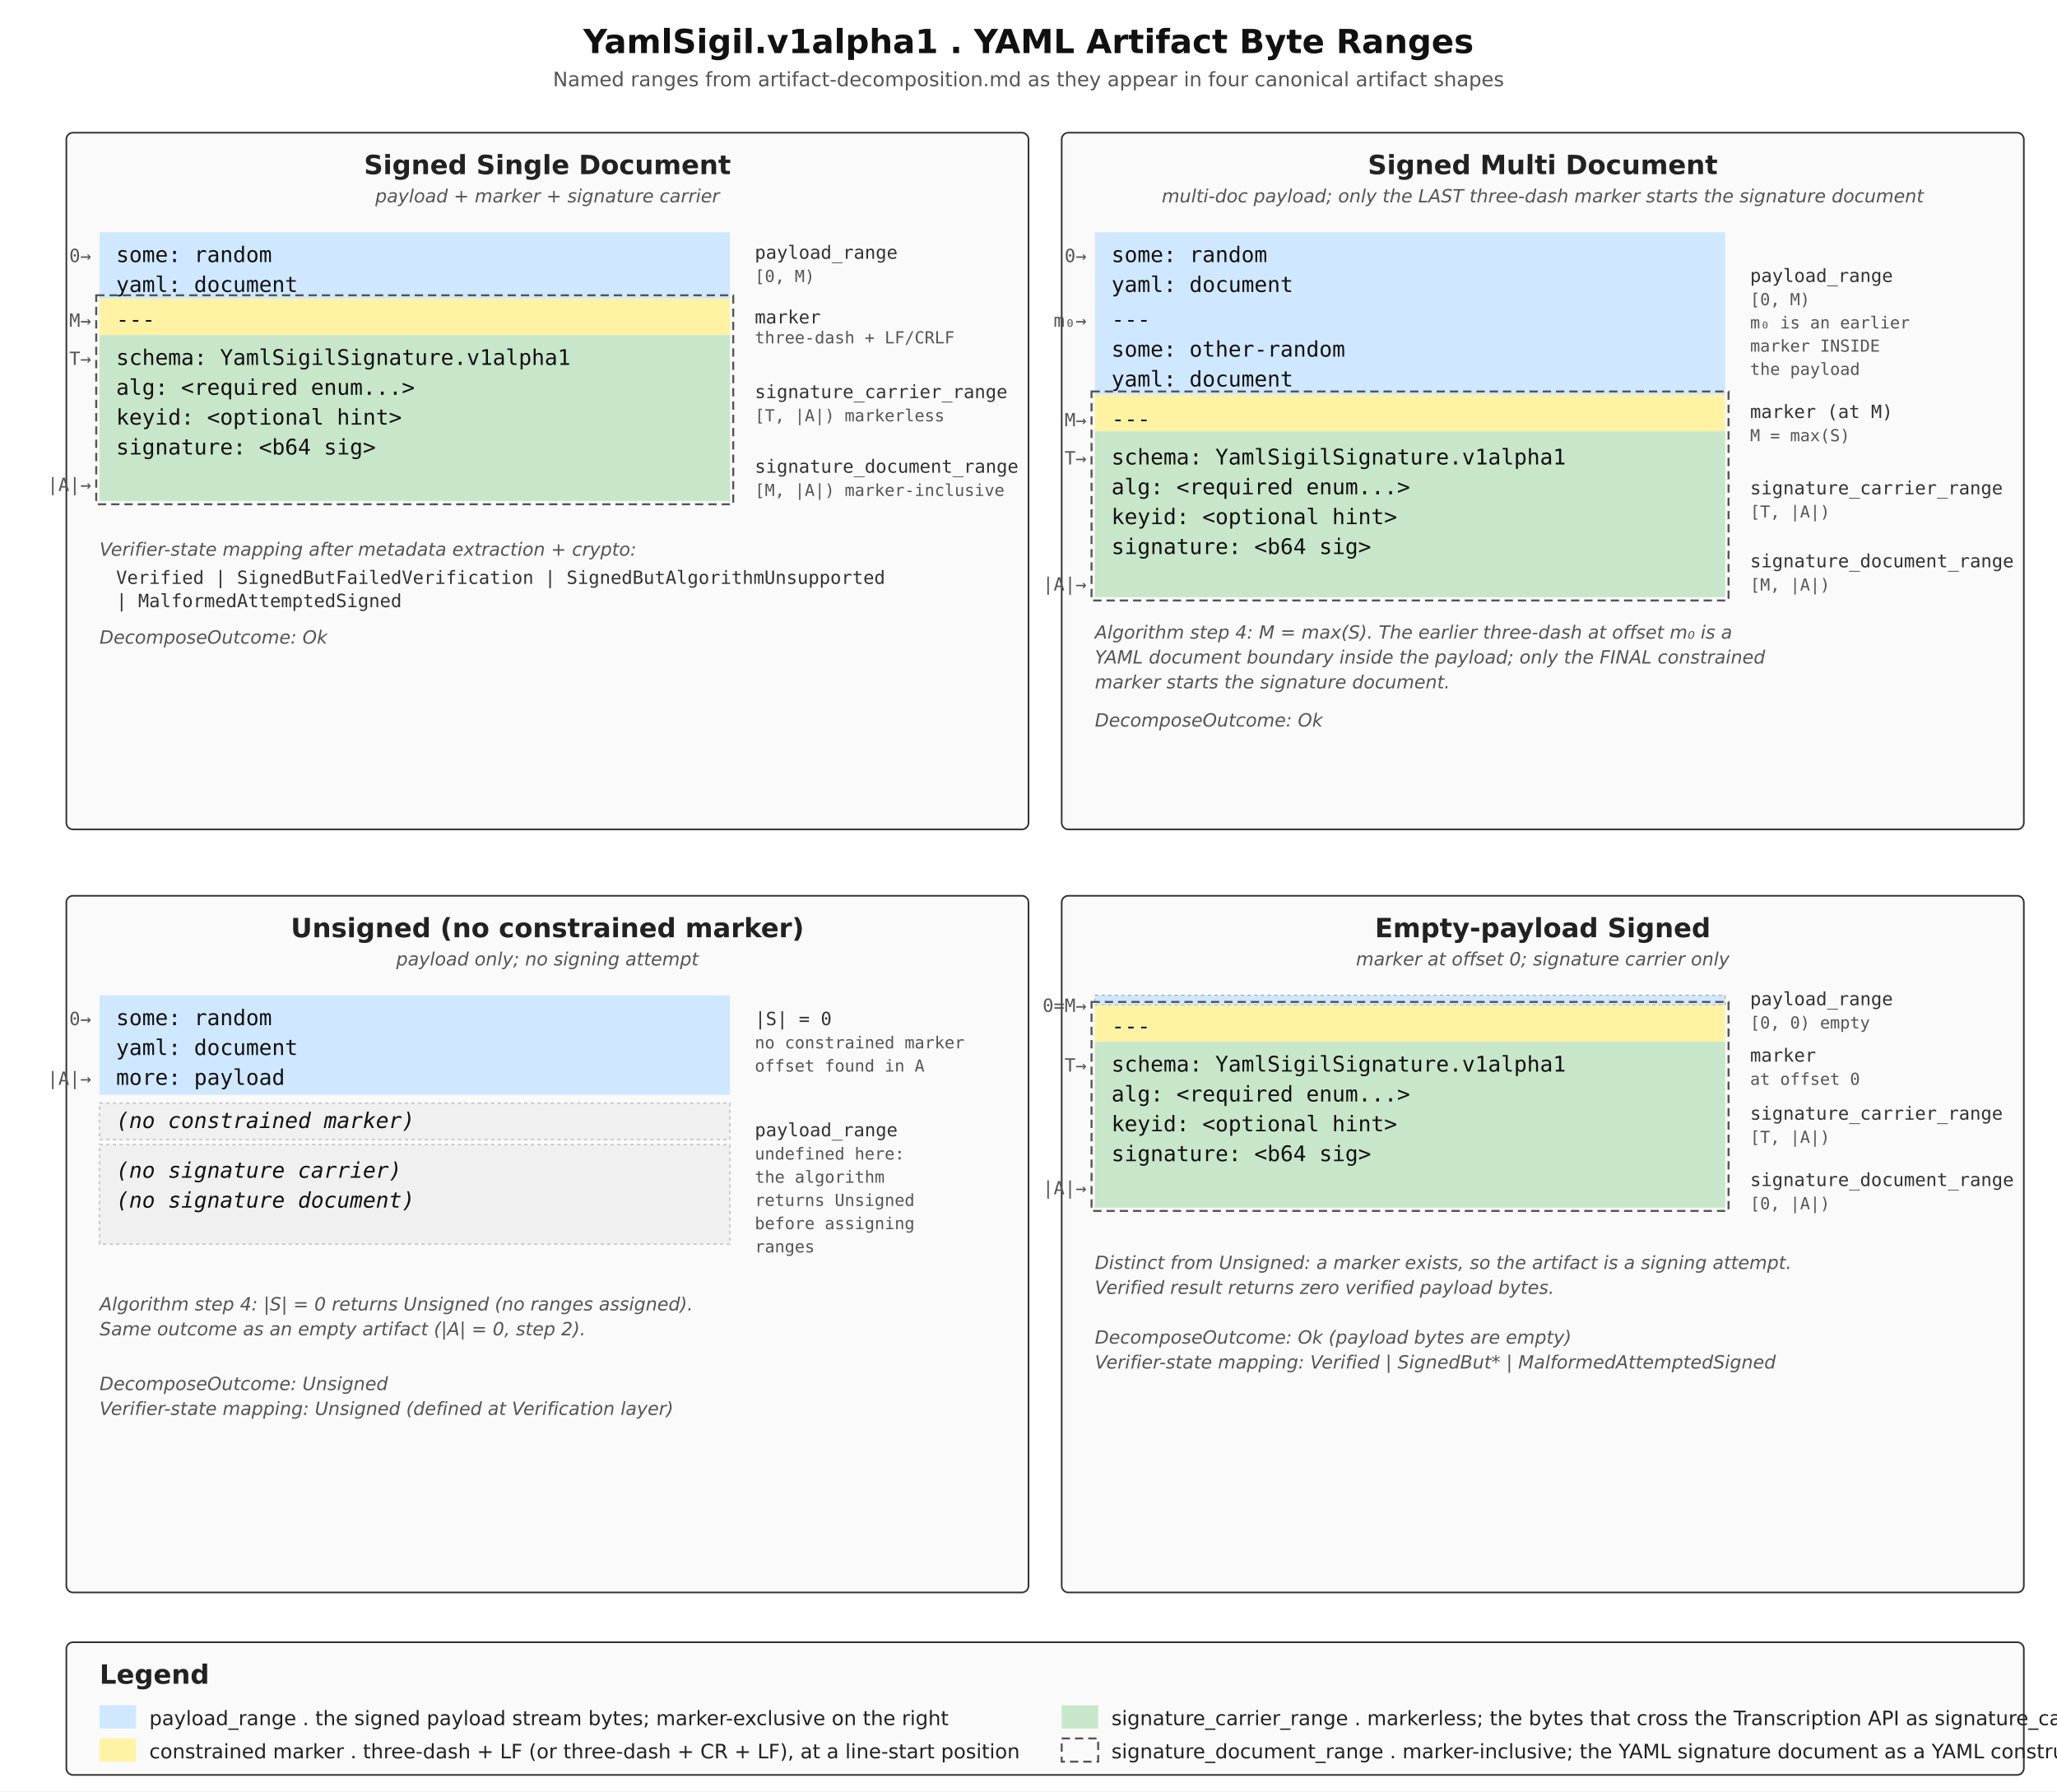
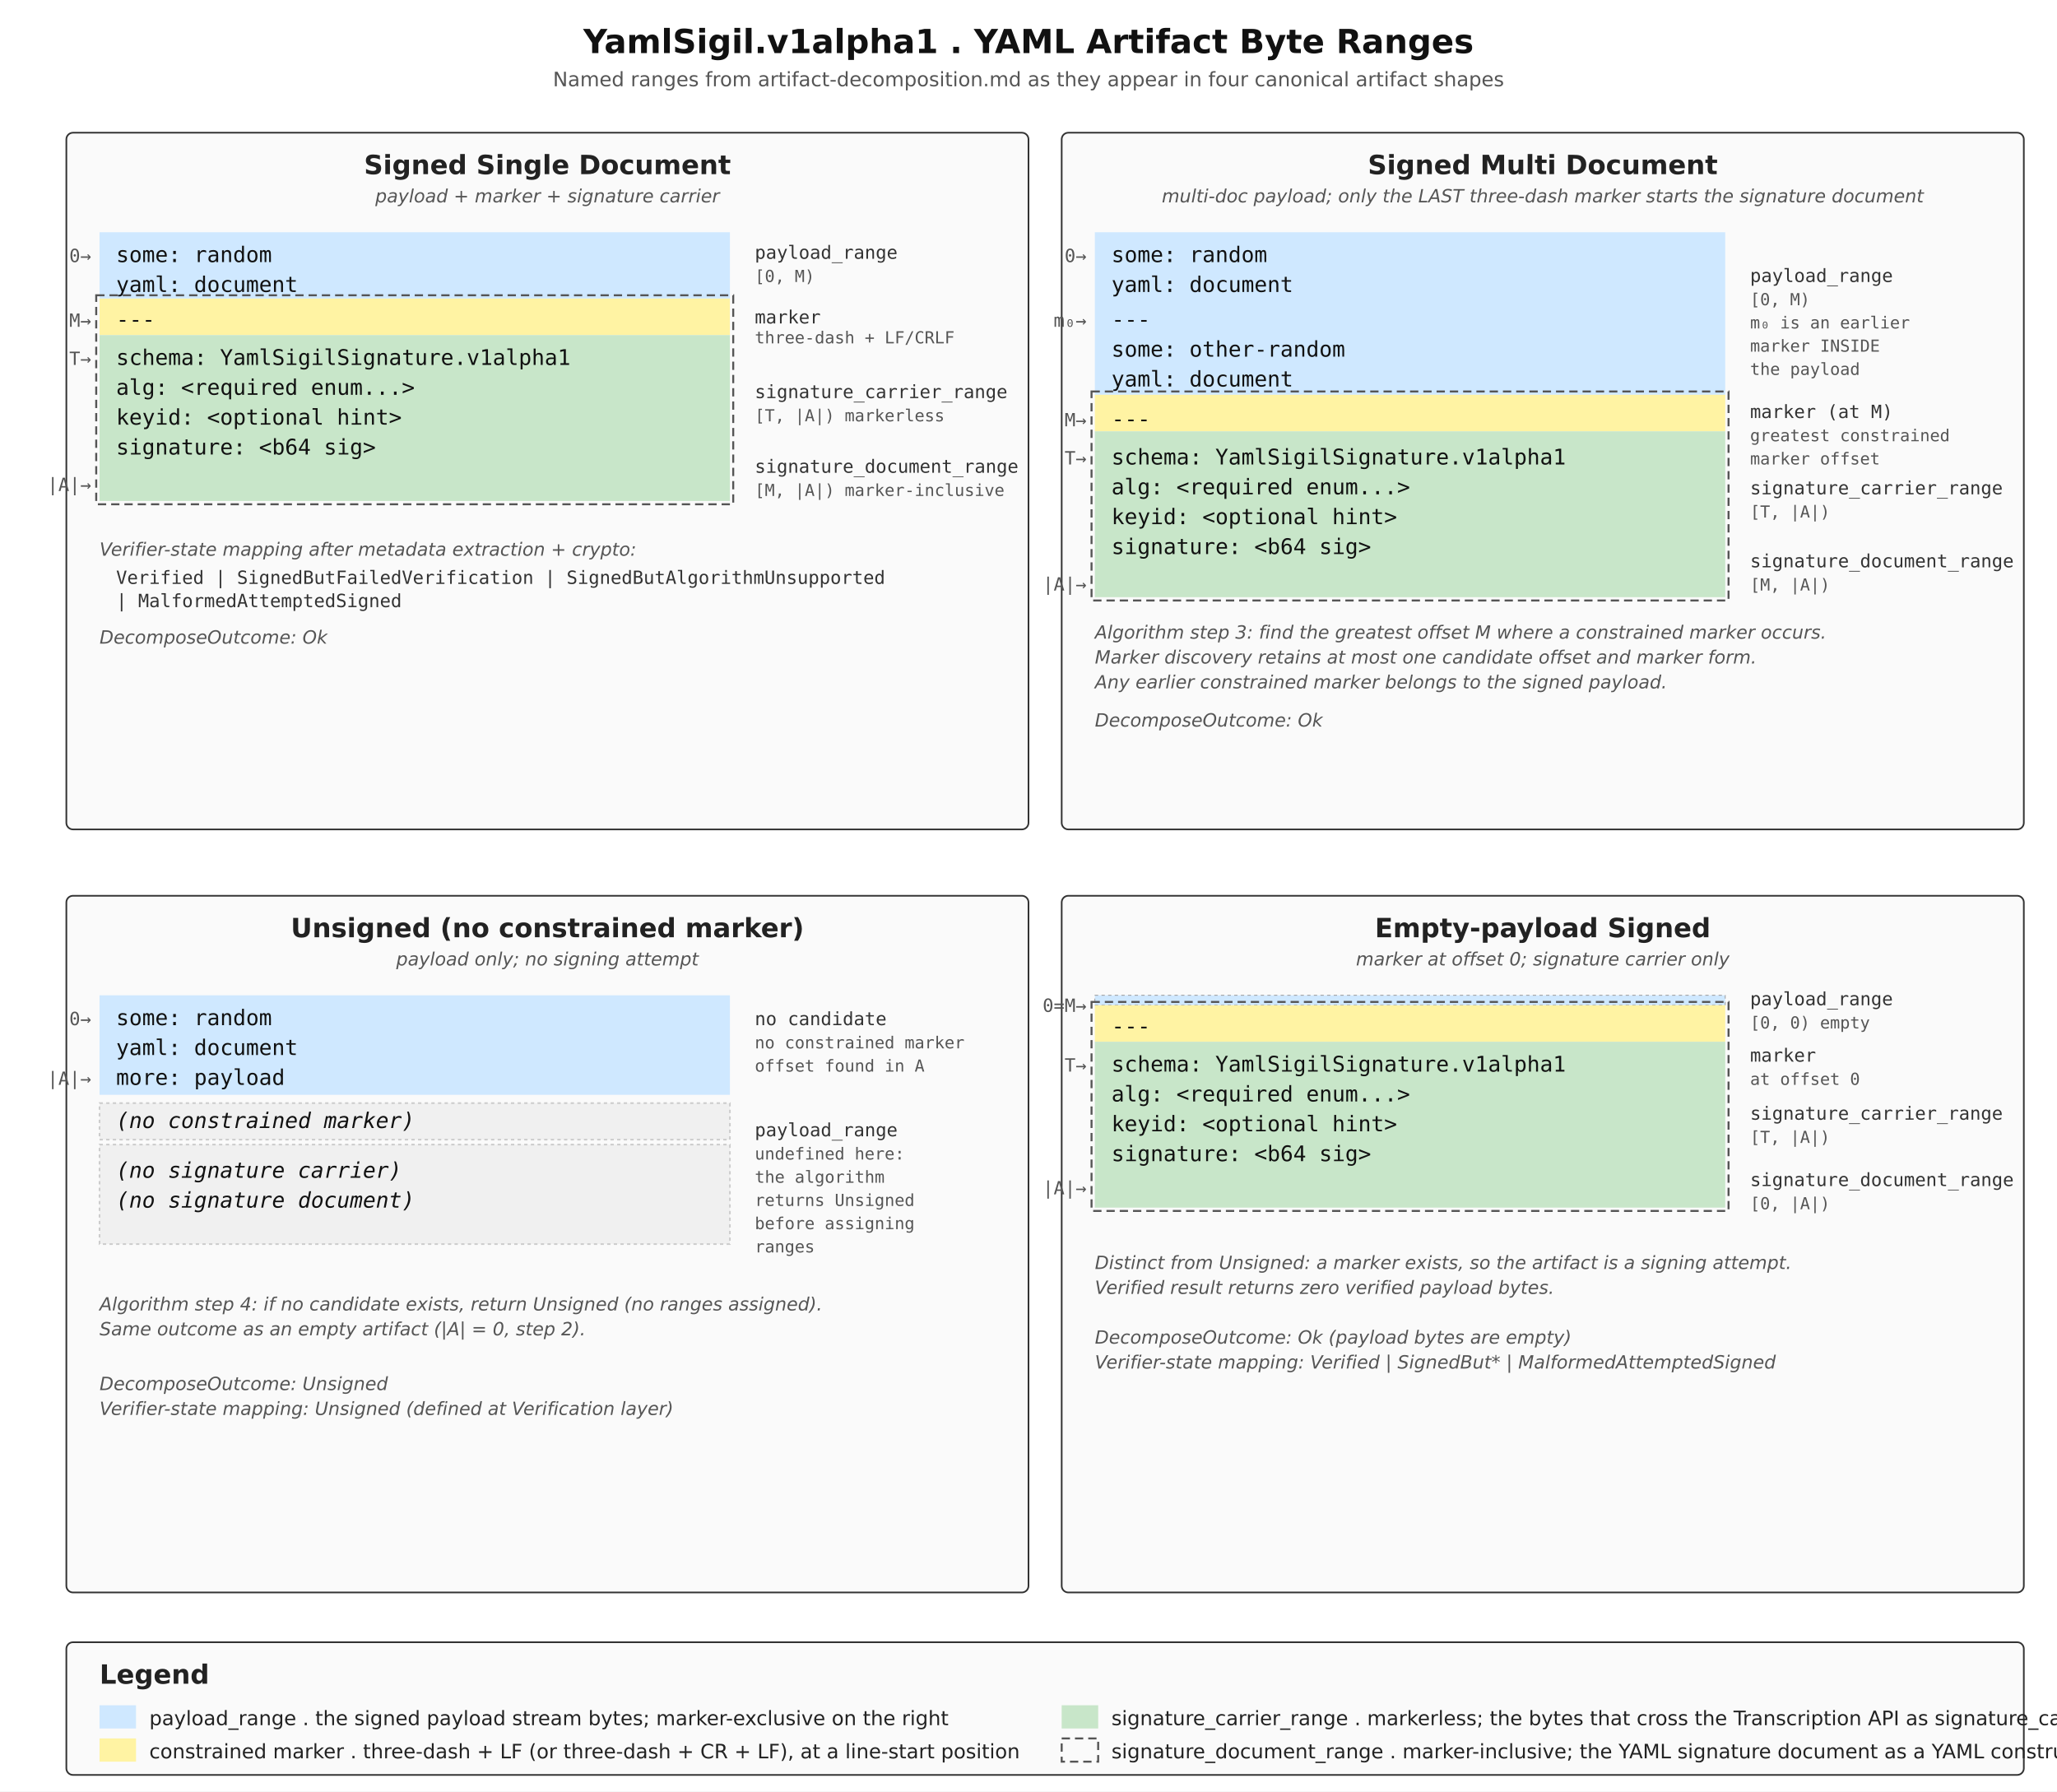
<svg xmlns="http://www.w3.org/2000/svg" viewBox="0 0 1240 1080" width="1240" height="1080" font-family="DejaVu Sans, Helvetica, Arial, sans-serif">
  <defs>
    <style>
      .frame-title  { font-size: 16px; font-weight: bold; fill: #222; }
      .frame-sub    { font-size: 11px; fill: #555; font-style: italic; }
      .yaml         { font-family: 'DejaVu Sans Mono', 'Courier New', monospace; font-size: 13px; fill: #111; }
      .range-label  { font-family: 'DejaVu Sans Mono', 'Courier New', monospace; font-size: 11px; fill: #333; }
      .range-cap    { font-size: 10px; fill: #555; }
      .offset       { font-family: 'DejaVu Sans Mono', 'Courier New', monospace; font-size: 11px; fill: #555; }
      .legend-text  { font-size: 12px; fill: #222; }
      .heading      { font-size: 20px; font-weight: bold; fill: #111; }
      .subheading   { font-size: 12px; fill: #555; }
    </style>
  </defs>
  <rect x="0" y="0" width="1240" height="1080" fill="#ffffff" />
  <text x="620" y="32" text-anchor="middle" class="heading">YamlSigil.v1alpha1 . YAML Artifact Byte Ranges</text>
  <text x="620" y="52" text-anchor="middle" class="subheading">Named ranges from artifact-decomposition.md as they appear in four canonical artifact shapes</text>
  <g id="ex-signed-single">
    <rect x="40" y="80" width="580" height="420" rx="4" fill="#fafafa" stroke="#333" stroke-width="1" />
    <text x="330" y="105" text-anchor="middle" class="frame-title">Signed Single Document</text>
    <text x="330" y="122" text-anchor="middle" class="frame-sub">payload + marker + signature carrier</text>
    <rect x="60" y="140" width="380" height="40" fill="#cfe8ff" />
    <rect x="60" y="180" width="380" height="22" fill="#fff3a3" />
    <rect x="60" y="202" width="380" height="100" fill="#c8e6c9" />
    <rect x="58" y="178" width="384" height="126" fill="none" stroke="#555" stroke-dasharray="5 3" stroke-width="1.2" />
    <g class="yaml">
      <text x="70" y="158">some: random</text>
      <text x="70" y="176">yaml: document</text>
      <text x="70" y="197">---</text>
      <text x="70" y="220">schema: YamlSigilSignature.v1alpha1</text>
      <text x="70" y="238">alg: &lt;required enum...&gt;</text>
      <text x="70" y="256">keyid: &lt;optional hint&gt;</text>
      <text x="70" y="274">signature: &lt;b64 sig&gt;</text>
    </g>
    <text class="offset" x="55" y="158" text-anchor="end">0→</text>
    <text class="offset" x="55" y="197" text-anchor="end">M→</text>
    <text class="offset" x="55" y="220" text-anchor="end">T→</text>
    <text class="offset" x="55" y="296" text-anchor="end">|A|→</text>
    <g class="range-label">
      <text x="455" y="156">payload_range</text>
      <text x="455" y="170" class="range-cap">[0, M)</text>
      <text x="455" y="195">marker</text>
      <text x="455" y="207" class="range-cap">three-dash + LF/CRLF</text>
      <text x="455" y="240">signature_carrier_range</text>
      <text x="455" y="254" class="range-cap">[T, |A|) markerless</text>
      <text x="455" y="285">signature_document_range</text>
      <text x="455" y="299" class="range-cap">[M, |A|) marker-inclusive</text>
    </g>
    <text x="60" y="335" class="frame-sub">Verifier-state mapping after metadata extraction + crypto:</text>
    <text x="70" y="352" class="range-label">Verified | SignedButFailedVerification | SignedButAlgorithmUnsupported</text>
    <text x="70" y="366" class="range-label">| MalformedAttemptedSigned</text>
    <text x="60" y="388" class="frame-sub">DecomposeOutcome: Ok</text>
  </g>
  <g id="ex-signed-multi">
    <rect x="640" y="80" width="580" height="420" rx="4" fill="#fafafa" stroke="#333" stroke-width="1" />
    <text x="930" y="105" text-anchor="middle" class="frame-title">Signed Multi Document</text>
    <text x="930" y="122" text-anchor="middle" class="frame-sub">multi-doc payload; only the LAST three-dash marker starts the signature document</text>
    <rect x="660" y="140" width="380" height="98" fill="#cfe8ff" />
    <rect x="660" y="238" width="380" height="22" fill="#fff3a3" />
    <rect x="660" y="260" width="380" height="100" fill="#c8e6c9" />
    <rect x="658" y="236" width="384" height="126" fill="none" stroke="#555" stroke-dasharray="5 3" stroke-width="1.2" />
    <g class="yaml">
      <text x="670" y="158">some: random</text>
      <text x="670" y="176">yaml: document</text>
      <text x="670" y="197">---</text>
      <text x="670" y="215">some: other-random</text>
      <text x="670" y="233">yaml: document</text>
      <text x="670" y="257">---</text>
      <text x="670" y="280">schema: YamlSigilSignature.v1alpha1</text>
      <text x="670" y="298">alg: &lt;required enum...&gt;</text>
      <text x="670" y="316">keyid: &lt;optional hint&gt;</text>
      <text x="670" y="334">signature: &lt;b64 sig&gt;</text>
    </g>
    <text class="offset" x="655" y="158" text-anchor="end">0→</text>
    <text class="offset" x="655" y="197" text-anchor="end">m₀→</text>
    <text class="offset" x="655" y="257" text-anchor="end">M→</text>
    <text class="offset" x="655" y="280" text-anchor="end">T→</text>
    <text class="offset" x="655" y="356" text-anchor="end">|A|→</text>
    <g class="range-label">
      <text x="1055" y="170">payload_range</text>
      <text x="1055" y="184" class="range-cap">[0, M)</text>
      <text x="1055" y="198" class="range-cap">m₀ is an earlier</text>
      <text x="1055" y="212" class="range-cap">marker INSIDE</text>
      <text x="1055" y="226" class="range-cap">the payload</text>
      <text x="1055" y="252">marker (at M)</text>
-       <text x="1055" y="266" class="range-cap">M = max(S)</text>
+       <text x="1055" y="266" class="range-cap">greatest constrained</text>
+       <text x="1055" y="280" class="range-cap">marker offset</text>
      <text x="1055" y="298">signature_carrier_range</text>
      <text x="1055" y="312" class="range-cap">[T, |A|)</text>
      <text x="1055" y="342">signature_document_range</text>
      <text x="1055" y="356" class="range-cap">[M, |A|)</text>
    </g>
-     <text x="660" y="385" class="frame-sub">Algorithm step 4: M = max(S). The earlier three-dash at offset m₀ is a</text>
-     <text x="660" y="400" class="frame-sub">YAML document boundary inside the payload; only the FINAL constrained</text>
-     <text x="660" y="415" class="frame-sub">marker starts the signature document.</text>
+     <text x="660" y="385" class="frame-sub">Algorithm step 3: find the greatest offset M where a constrained marker occurs.</text>
+     <text x="660" y="400" class="frame-sub">Marker discovery retains at most one candidate offset and marker form.</text>
+     <text x="660" y="415" class="frame-sub">Any earlier constrained marker belongs to the signed payload.</text>
    <text x="660" y="438" class="frame-sub">DecomposeOutcome: Ok</text>
  </g>
  <g id="ex-unsigned">
    <rect x="40" y="540" width="580" height="420" rx="4" fill="#fafafa" stroke="#333" stroke-width="1" />
    <text x="330" y="565" text-anchor="middle" class="frame-title">Unsigned (no constrained marker)</text>
    <text x="330" y="582" text-anchor="middle" class="frame-sub">payload only; no signing attempt</text>
    <rect x="60" y="600" width="380" height="60" fill="#cfe8ff" />
    <rect x="60" y="665" width="380" height="22" fill="#f0f0f0" stroke="#ccc" stroke-dasharray="2 2" />
    <rect x="60" y="690" width="380" height="60" fill="#f0f0f0" stroke="#ccc" stroke-dasharray="2 2" />
    <g class="yaml">
      <text x="70" y="618">some: random</text>
      <text x="70" y="636">yaml: document</text>
      <text x="70" y="654">more: payload</text>
    </g>
    <g class="yaml" fill="#888" font-style="italic">
      <text x="70" y="680">(no constrained marker)</text>
      <text x="70" y="710">(no signature carrier)</text>
      <text x="70" y="728">(no signature document)</text>
    </g>
    <text class="offset" x="55" y="618" text-anchor="end">0→</text>
    <text class="offset" x="55" y="654" text-anchor="end">|A|→</text>
    <g class="range-label">
-       <text x="455" y="618">|S| = 0</text>
+       <text x="455" y="618">no candidate</text>
      <text x="455" y="632" class="range-cap">no constrained marker</text>
      <text x="455" y="646" class="range-cap">offset found in A</text>
      <text x="455" y="685">payload_range</text>
      <text x="455" y="699" class="range-cap">undefined here:</text>
      <text x="455" y="713" class="range-cap">the algorithm</text>
      <text x="455" y="727" class="range-cap">returns Unsigned</text>
      <text x="455" y="741" class="range-cap">before assigning</text>
      <text x="455" y="755" class="range-cap">ranges</text>
    </g>
-     <text x="60" y="790" class="frame-sub">Algorithm step 4: |S| = 0 returns Unsigned (no ranges assigned).</text>
+     <text x="60" y="790" class="frame-sub">Algorithm step 4: if no candidate exists, return Unsigned (no ranges assigned).</text>
    <text x="60" y="805" class="frame-sub">Same outcome as an empty artifact (|A| = 0, step 2).</text>
    <text x="60" y="838" class="frame-sub">DecomposeOutcome: Unsigned</text>
    <text x="60" y="853" class="frame-sub">Verifier-state mapping: Unsigned (defined at Verification layer)</text>
  </g>
  <g id="ex-empty-payload">
    <rect x="640" y="540" width="580" height="420" rx="4" fill="#fafafa" stroke="#333" stroke-width="1" />
    <text x="930" y="565" text-anchor="middle" class="frame-title">Empty-payload Signed</text>
    <text x="930" y="582" text-anchor="middle" class="frame-sub">marker at offset 0; signature carrier only</text>
    <rect x="660" y="600" width="380" height="6" fill="#cfe8ff" stroke="#999" stroke-width="0.5" stroke-dasharray="2 2" />
    <rect x="660" y="606" width="380" height="22" fill="#fff3a3" />
    <rect x="660" y="628" width="380" height="100" fill="#c8e6c9" />
    <rect x="658" y="604" width="384" height="126" fill="none" stroke="#555" stroke-dasharray="5 3" stroke-width="1.2" />
    <g class="yaml">
      <text x="670" y="623">---</text>
      <text x="670" y="646">schema: YamlSigilSignature.v1alpha1</text>
      <text x="670" y="664">alg: &lt;required enum...&gt;</text>
      <text x="670" y="682">keyid: &lt;optional hint&gt;</text>
      <text x="670" y="700">signature: &lt;b64 sig&gt;</text>
    </g>
    <text class="offset" x="655" y="610" text-anchor="end">0=M→</text>
    <text class="offset" x="655" y="646" text-anchor="end">T→</text>
    <text class="offset" x="655" y="720" text-anchor="end">|A|→</text>
    <g class="range-label">
      <text x="1055" y="606">payload_range</text>
      <text x="1055" y="620" class="range-cap">[0, 0) empty</text>
      <text x="1055" y="640">marker</text>
      <text x="1055" y="654" class="range-cap">at offset 0</text>
      <text x="1055" y="675">signature_carrier_range</text>
      <text x="1055" y="689" class="range-cap">[T, |A|)</text>
      <text x="1055" y="715">signature_document_range</text>
      <text x="1055" y="729" class="range-cap">[0, |A|)</text>
    </g>
    <text x="660" y="765" class="frame-sub">Distinct from Unsigned: a marker exists, so the artifact is a signing attempt.</text>
    <text x="660" y="780" class="frame-sub">Verified result returns zero verified payload bytes.</text>
    <text x="660" y="810" class="frame-sub">DecomposeOutcome: Ok (payload bytes are empty)</text>
    <text x="660" y="825" class="frame-sub">Verifier-state mapping: Verified | SignedBut* | MalformedAttemptedSigned</text>
  </g>
  <g id="legend">
    <rect x="40" y="990" width="1180" height="80" rx="4" fill="#fafafa" stroke="#333" stroke-width="1" />
    <text x="60" y="1015" class="frame-title">Legend</text>
    <rect x="60" y="1028" width="22" height="14" fill="#cfe8ff" />
    <text x="90" y="1040" class="legend-text">payload_range . the signed payload stream bytes; marker-exclusive on the right</text>
    <rect x="60" y="1048" width="22" height="14" fill="#fff3a3" />
    <text x="90" y="1060" class="legend-text">constrained marker . three-dash + LF (or three-dash + CR + LF), at a line-start position</text>
    <rect x="640" y="1028" width="22" height="14" fill="#c8e6c9" />
    <text x="670" y="1040" class="legend-text">signature_carrier_range . markerless; the bytes that cross the Transcription API as signature_carrier</text>
    <rect x="640" y="1048" width="22" height="14" fill="none" stroke="#555" stroke-dasharray="5 3" stroke-width="1.2" />
    <text x="670" y="1060" class="legend-text">signature_document_range . marker-inclusive; the YAML signature document as a YAML construct</text>
  </g>
</svg>
